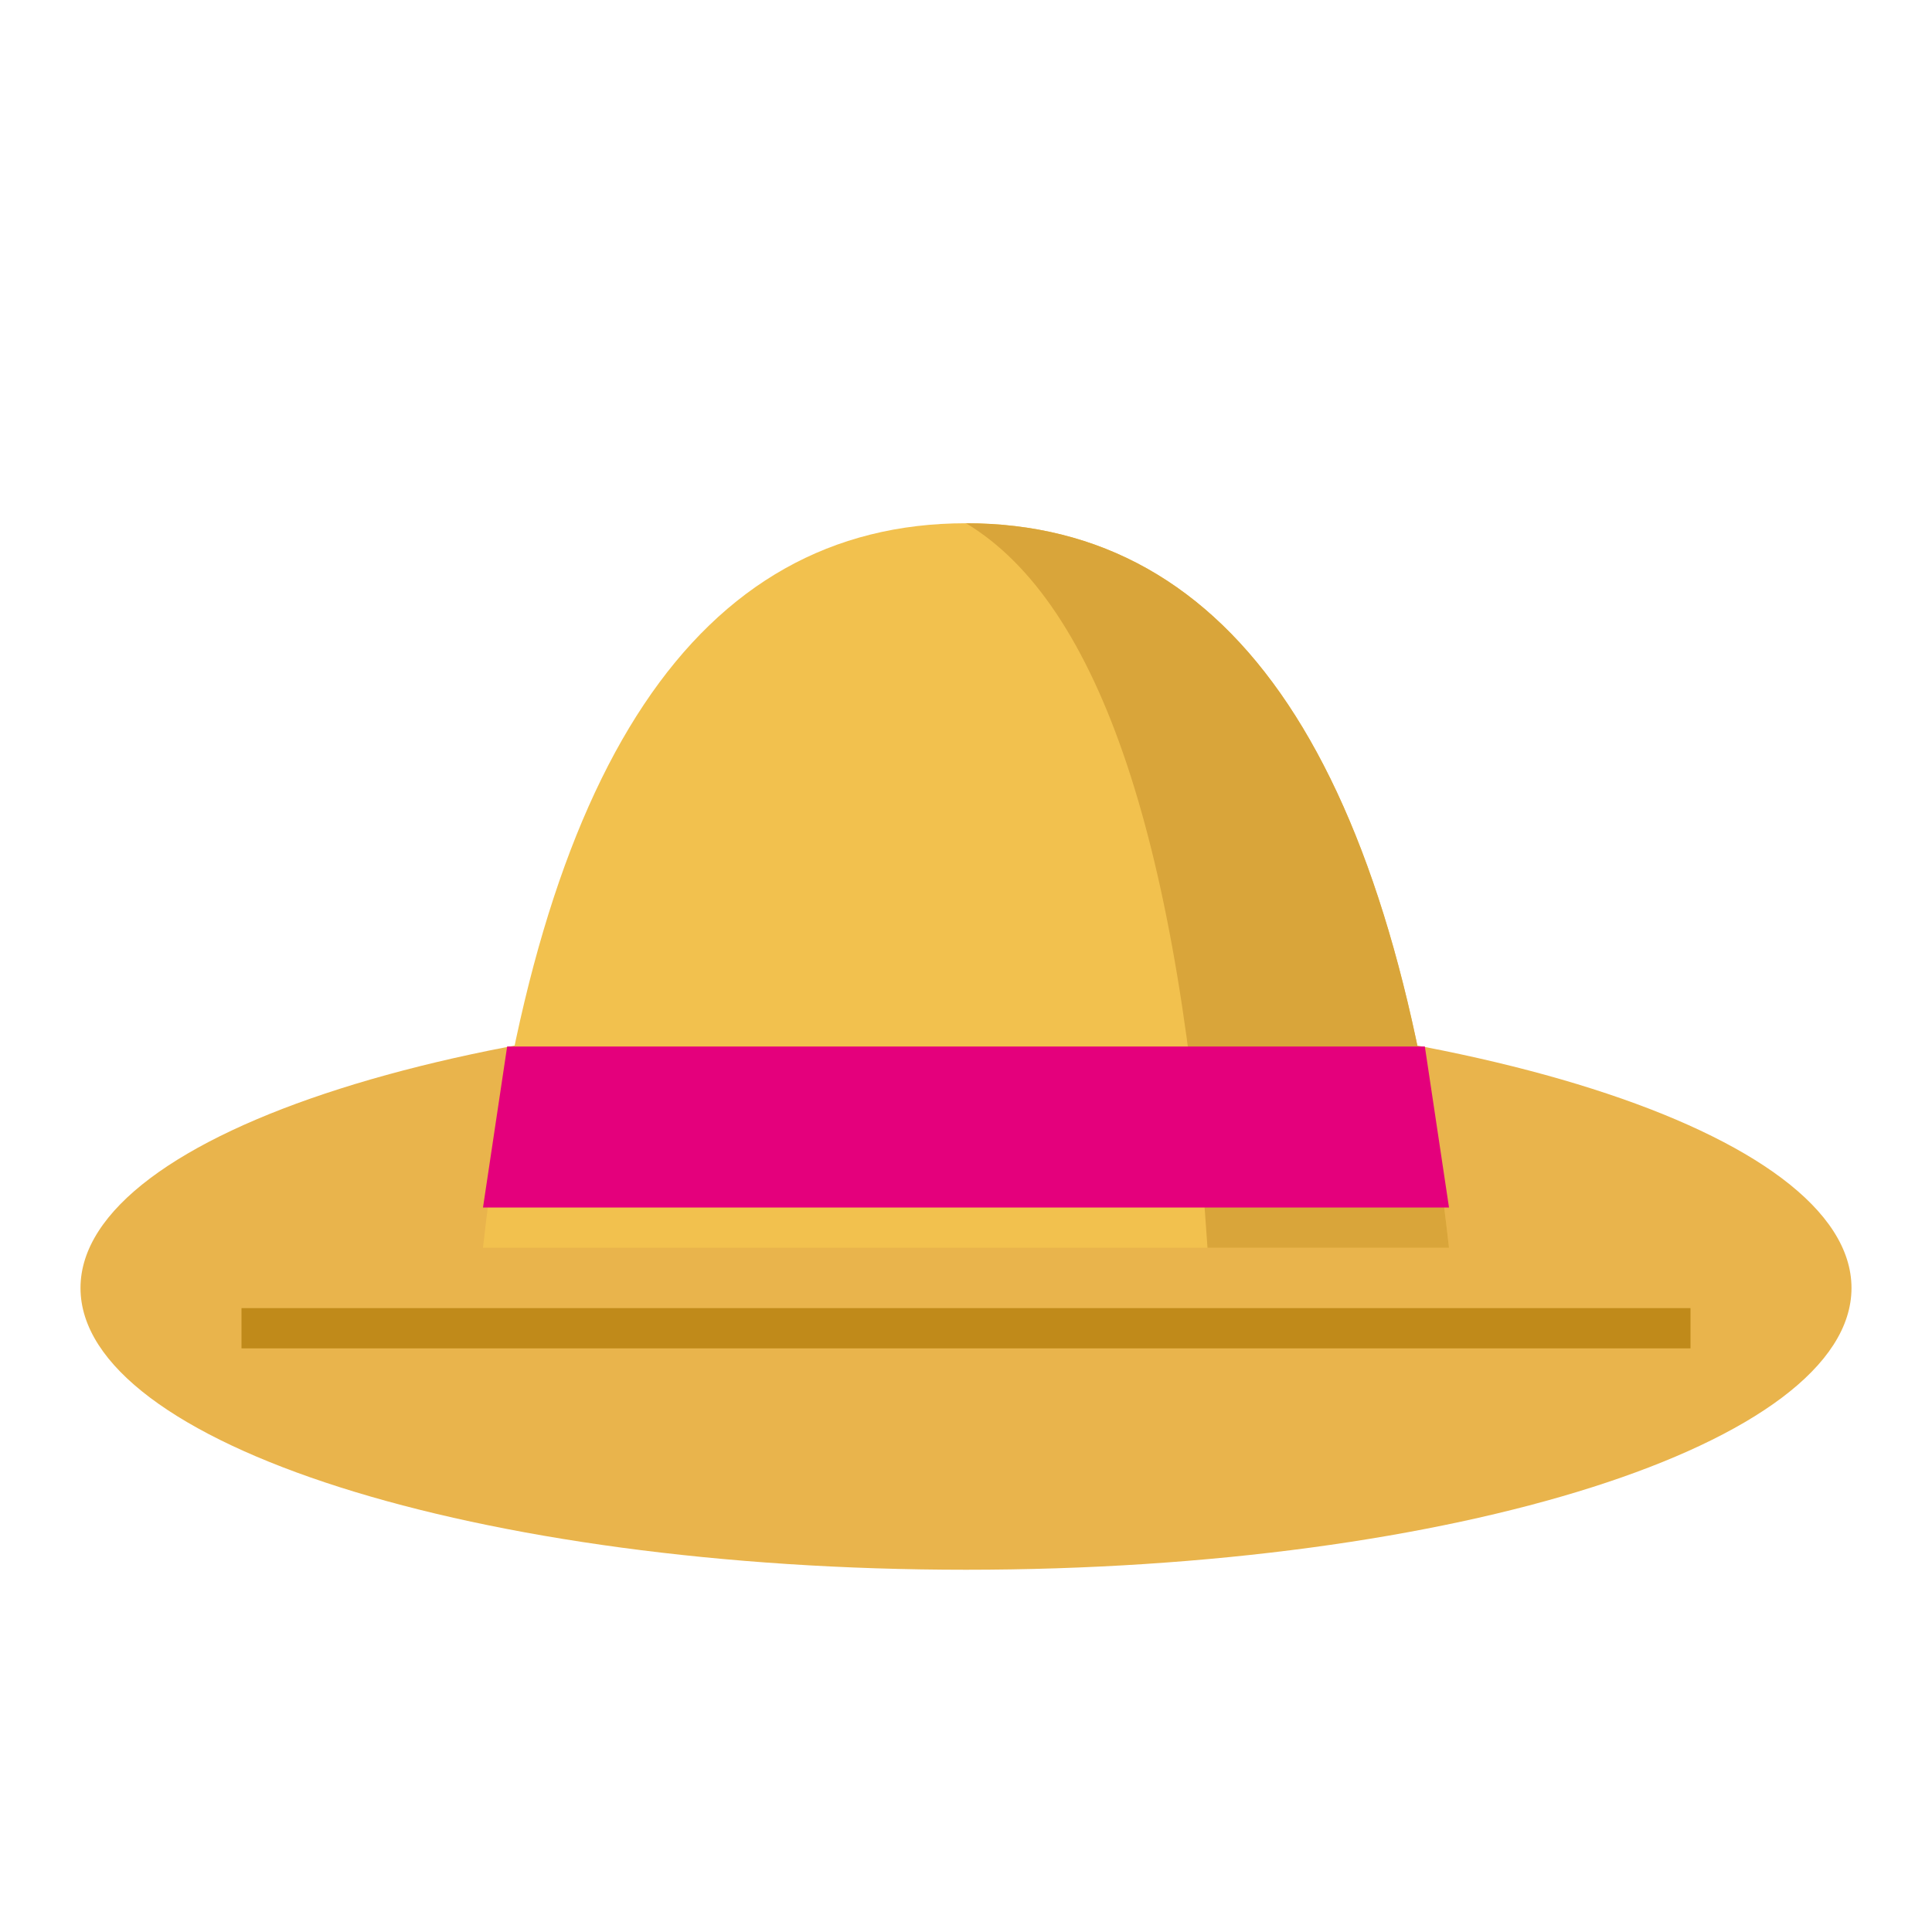
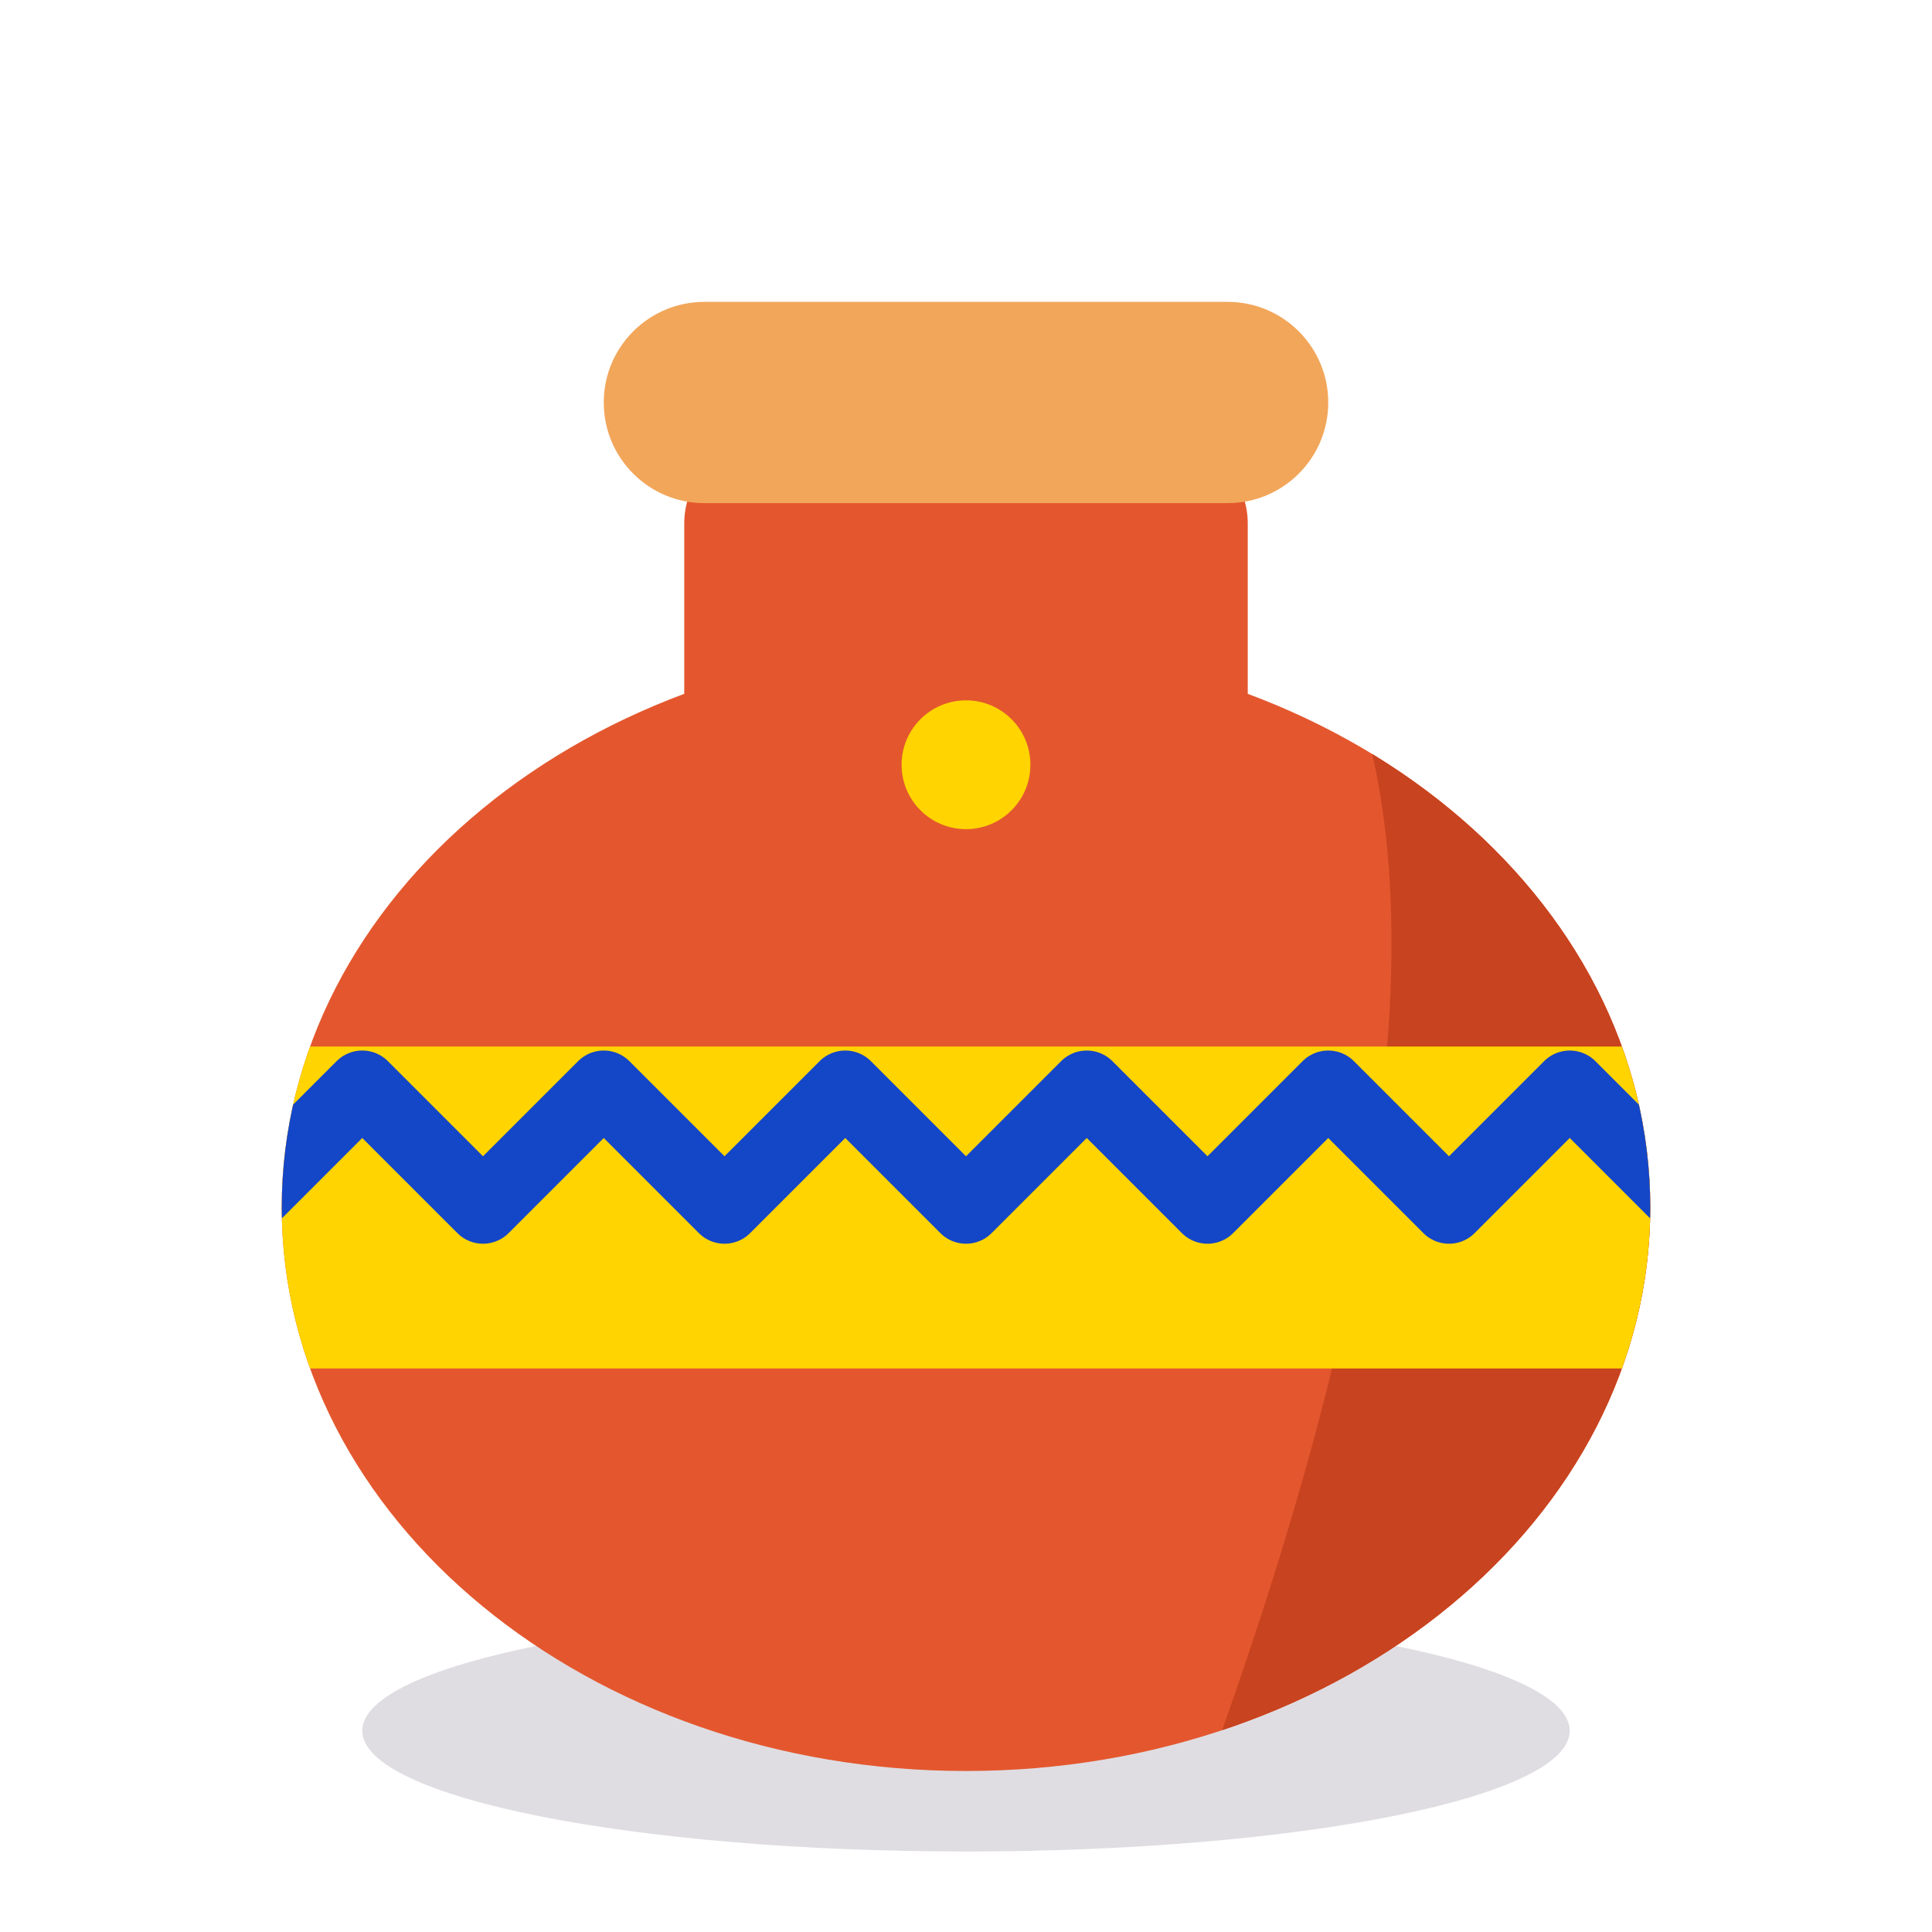
<svg xmlns="http://www.w3.org/2000/svg" viewBox="0 0 48 48">
-   <ellipse cx="24" cy="32" rx="22" ry="7" fill="#E9B44C" />
-   <path d="M12 31 q2 -18 12 -18 q10 0 12 18z" fill="#F2C14E" />
-   <path d="M24 13 q10 0 12 18 h-6 q-1 -15 -6 -18z" fill="#D9A53A" />
-   <path d="M12.6 26 h22.8 l0.6 4 h-24z" fill="#E4007C" />
-   <path d="M6 33 h36" stroke="#C08A1A" stroke-width="1" />
+   <ellipse cx="24" cy="43" rx="15" ry="3" fill="#150A2E" opacity=".14" />
+   <rect x="17" y="11" width="14" height="9" rx="2" fill="#E4572E" />
+   <ellipse cx="24" cy="30" rx="17" ry="14" fill="#E4572E" />
+   <clipPath id="olla">
+     <ellipse cx="24" cy="30" rx="17" ry="14" />
+   </clipPath>
+   <g clip-path="url(#olla)">
+     <path d="M32 14 q6 8 -2 30 h14 v-30z" fill="#C8431F" />
+     <rect x="6" y="26" width="36" height="8" fill="#FFD400" />
+     <path d="M6 30 l3 -3 3 3 3 -3 3 3 3 -3 3 3 3 -3 3 3 3 -3 3 3 3 -3 3 3 3 -3 3 3" stroke="#1446C8" stroke-width="1.8" fill="none" stroke-linejoin="round" />
+   </g>
+   <rect x="15" y="7.5" width="18" height="5" rx="2.5" fill="#F2A65A" />
+   <circle cx="24" cy="19" r="1.6" fill="#FFD400" />
</svg>
